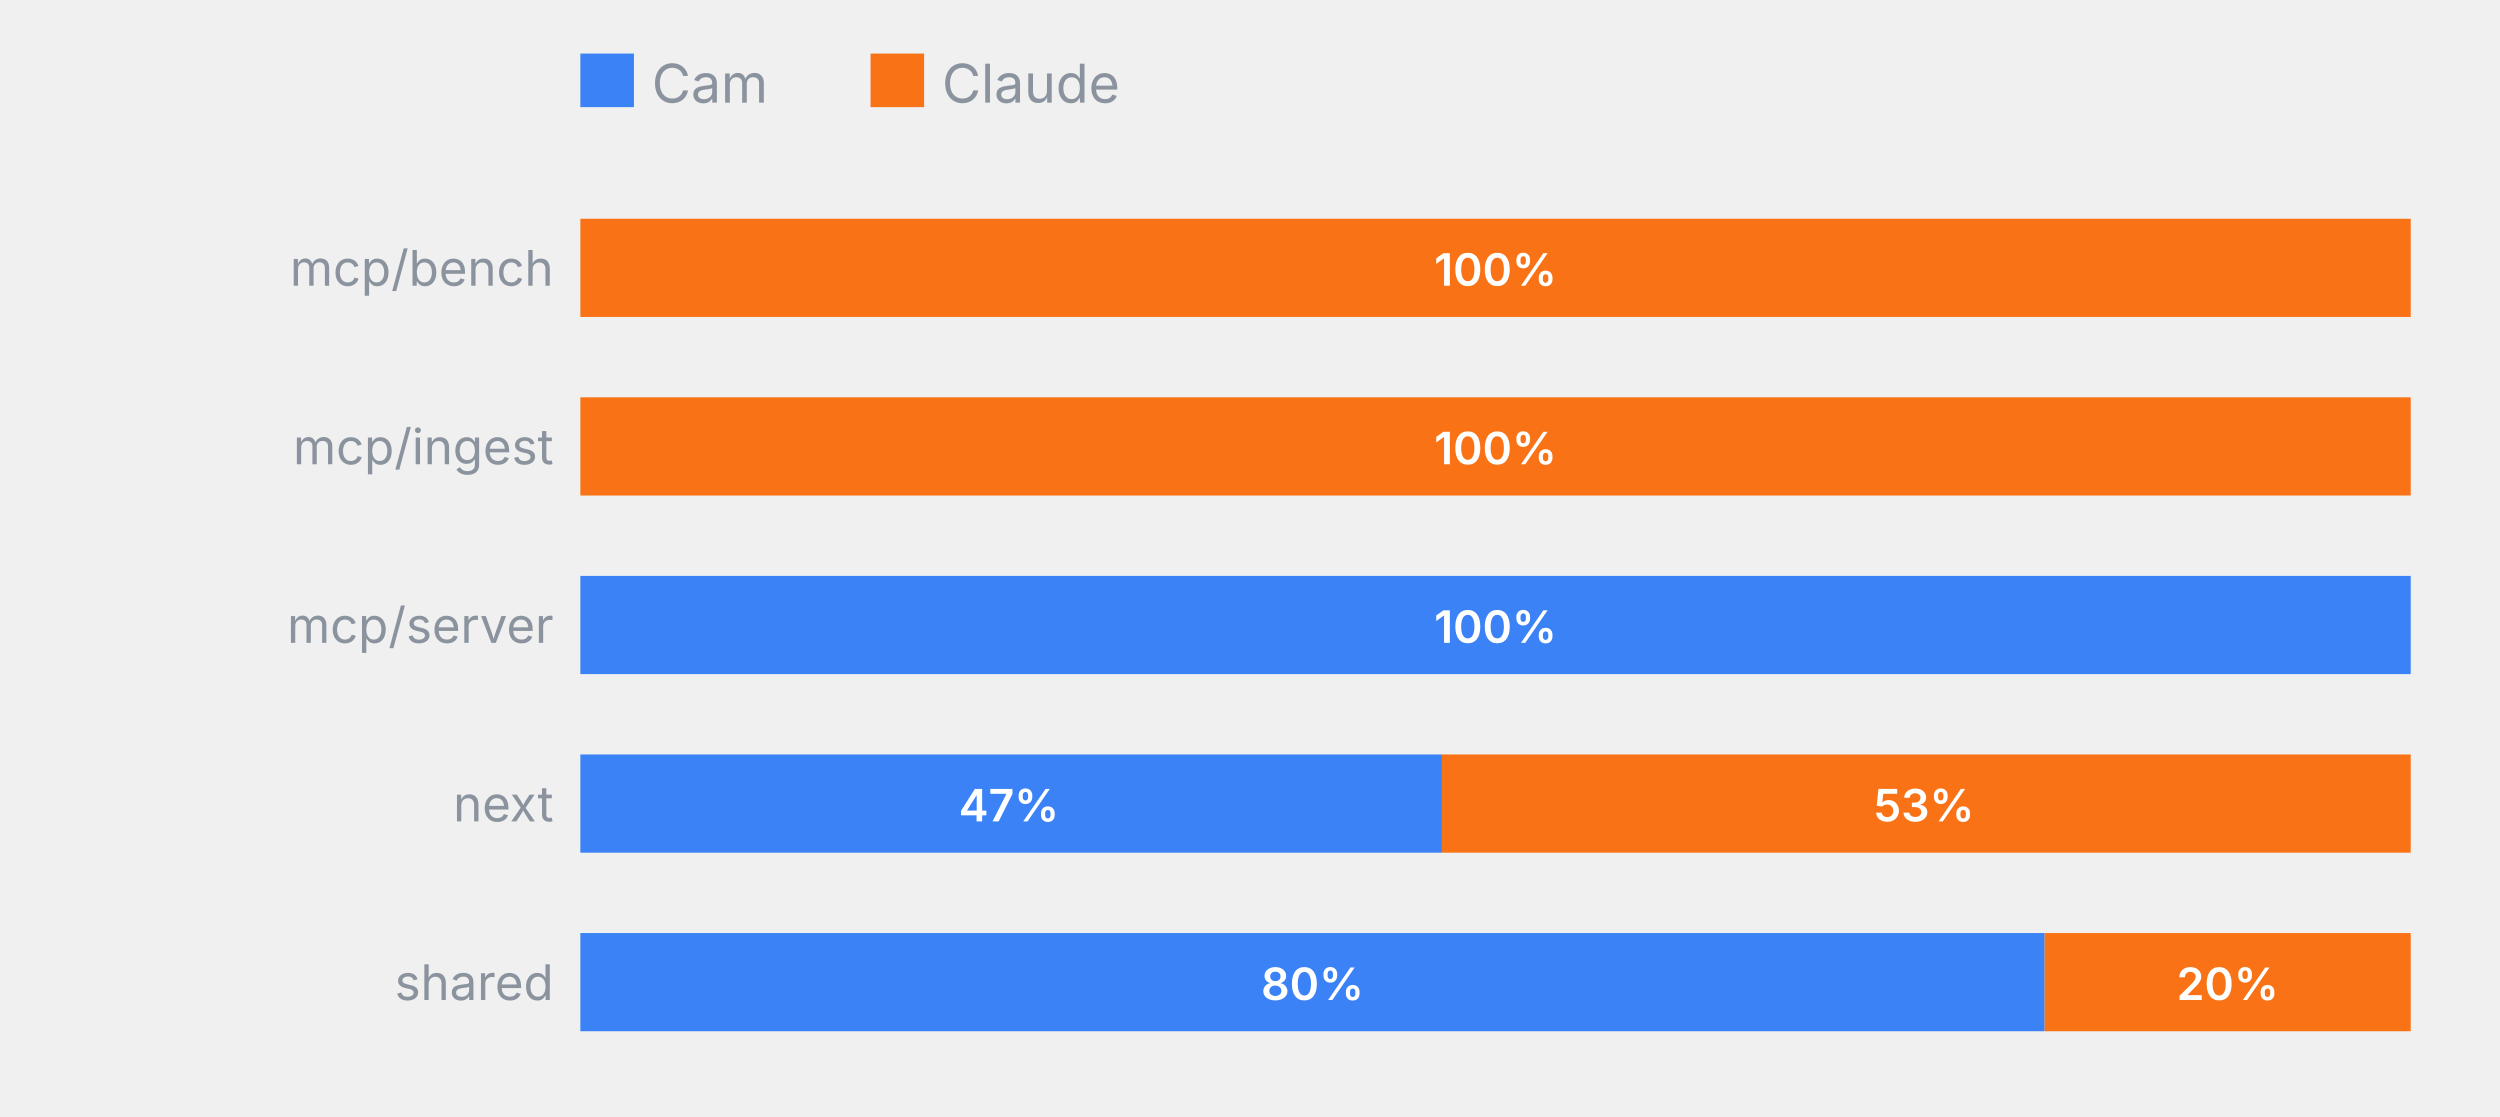
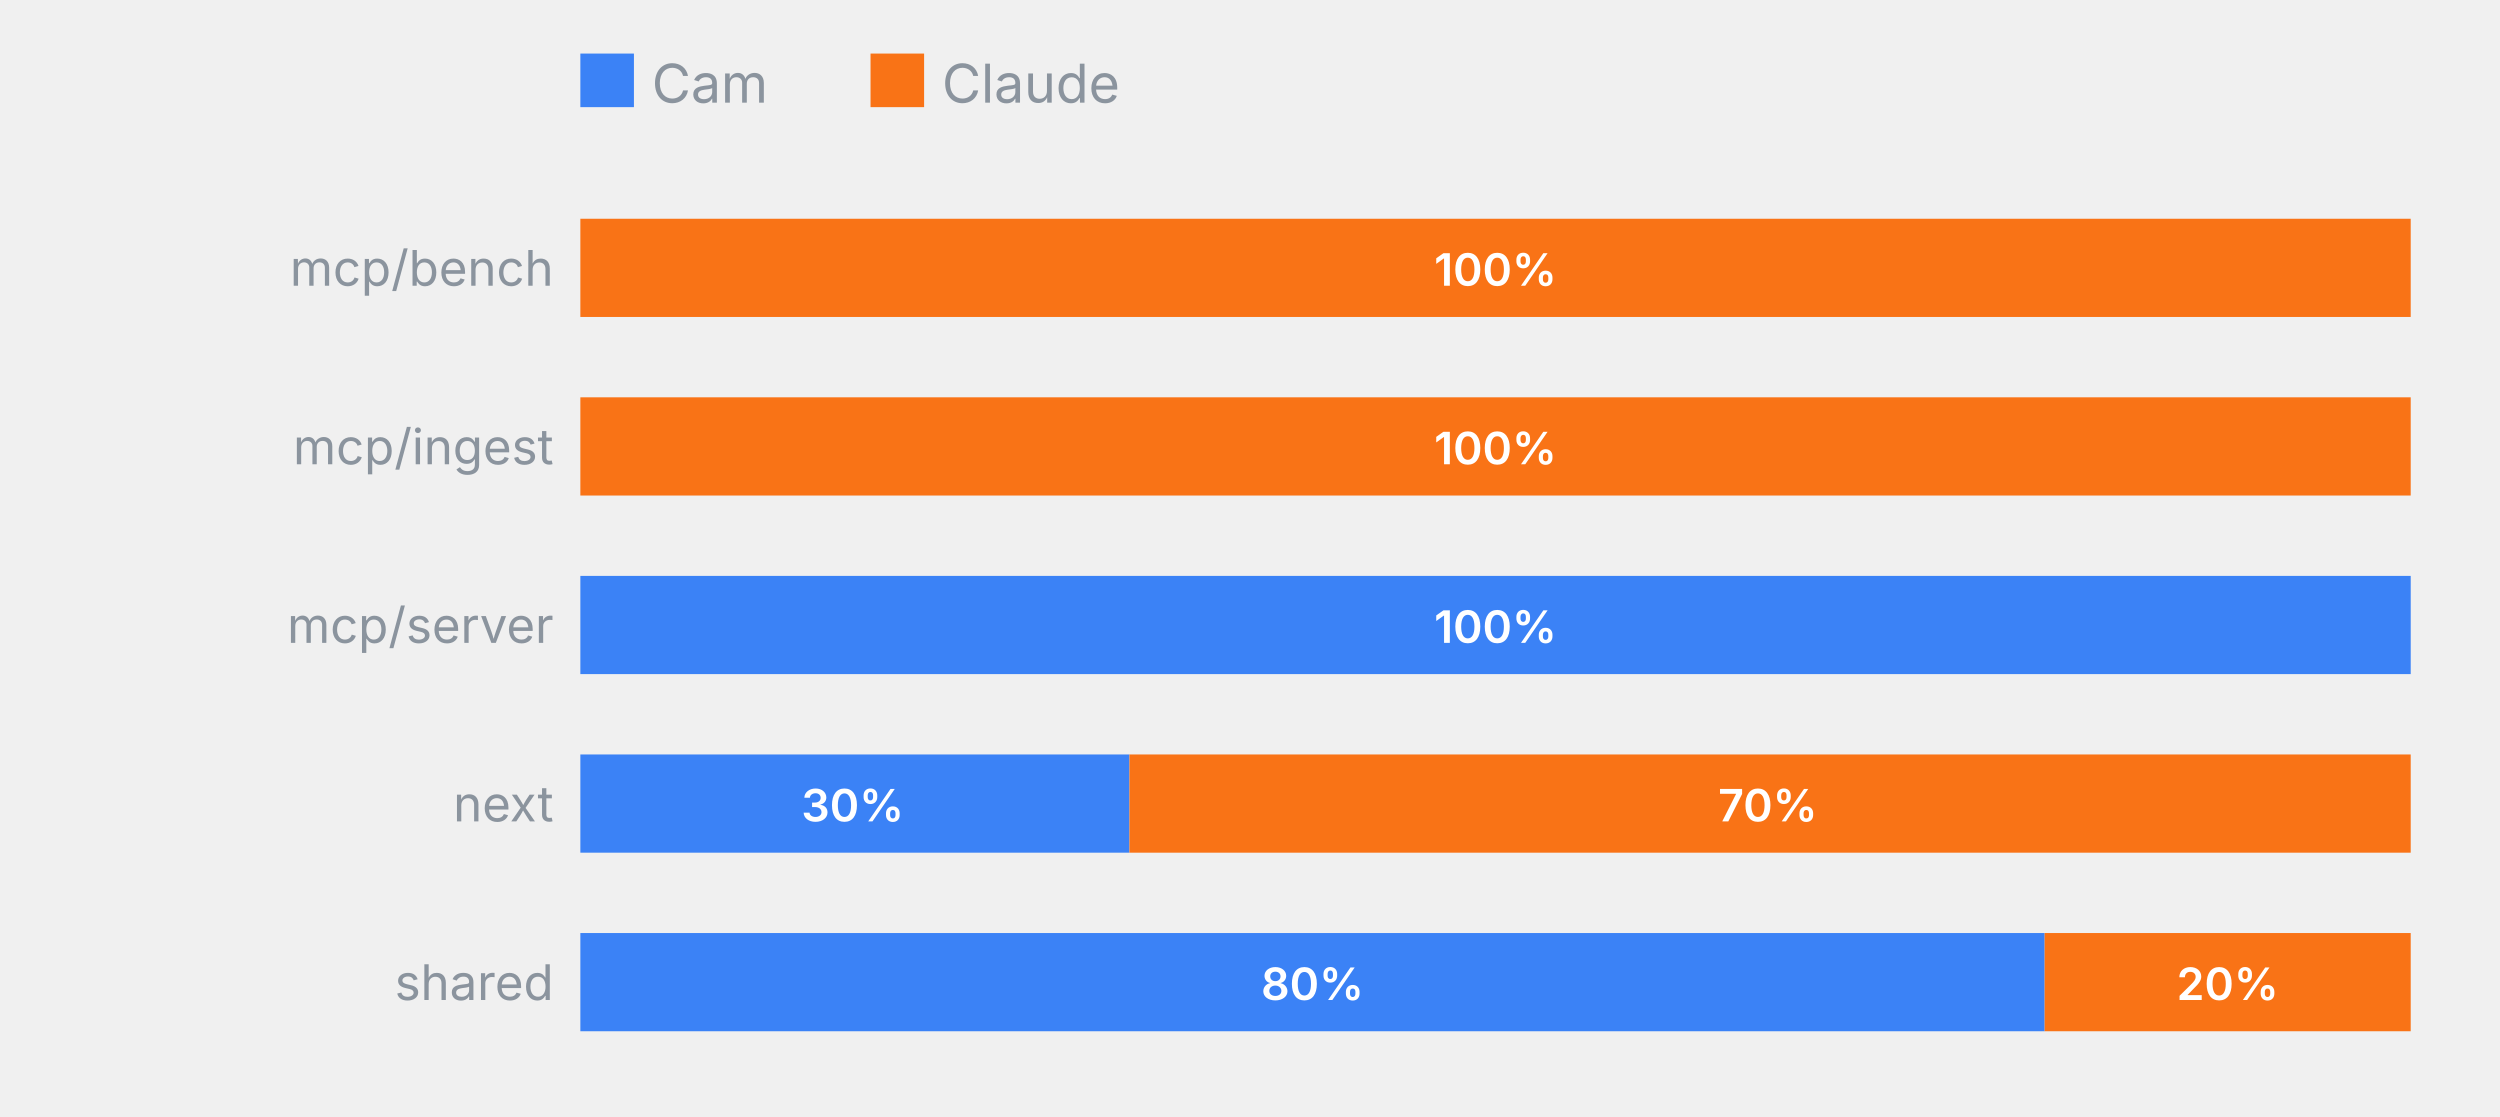
<svg xmlns="http://www.w3.org/2000/svg" width="560" height="250">
  <style>
  text { font-family: -apple-system, BlinkMacSystemFont, "Segoe UI", monospace; }
  .lbl { fill: #8b949e; font-size: 11px; }
  .pct { fill: #fff; font-size: 10px; font-weight: 600; }
  .leg { fill: #8b949e; font-size: 12px; }
</style>
  <rect x="130" y="12" width="12" height="12" fill="#3b82f6" />
  <text class="leg" x="146" y="23">Cam</text>
  <rect x="195" y="12" width="12" height="12" fill="#f97316" />
  <text class="leg" x="211" y="23">Claude</text>
  <text class="lbl" x="124" y="64" text-anchor="end">mcp/bench</text>
  <rect x="130" y="49" width="410" height="22" fill="#f97316" />
  <text class="pct" x="335" y="64" text-anchor="middle">100%</text>
  <text class="lbl" x="124" y="104" text-anchor="end">mcp/ingest</text>
  <rect x="130" y="89" width="410" height="22" fill="#f97316" />
  <text class="pct" x="335" y="104" text-anchor="middle">100%</text>
  <text class="lbl" x="124" y="144" text-anchor="end">mcp/server</text>
  <rect x="130" y="129" width="410" height="22" fill="#3b82f6" />
  <text class="pct" x="335" y="144" text-anchor="middle">100%</text>
  <text class="lbl" x="124" y="184" text-anchor="end">next</text>
-   <rect x="130" y="169" width="193" height="22" fill="#3b82f6" />
-   <text class="pct" x="226" y="184" text-anchor="middle">47%</text>
-   <rect x="323" y="169" width="217" height="22" fill="#f97316" />
-   <text class="pct" x="431" y="184" text-anchor="middle">53%</text>
+   <rect x="130" y="169" width="123" height="22" fill="#3b82f6" />
+   <text class="pct" x="191" y="184" text-anchor="middle">30%</text>
+   <rect x="253" y="169" width="287" height="22" fill="#f97316" />
+   <text class="pct" x="396" y="184" text-anchor="middle">70%</text>
  <text class="lbl" x="124" y="224" text-anchor="end">shared</text>
  <rect x="130" y="209" width="328" height="22" fill="#3b82f6" />
  <text class="pct" x="294" y="224" text-anchor="middle">80%</text>
  <rect x="458" y="209" width="82" height="22" fill="#f97316" />
  <text class="pct" x="499" y="224" text-anchor="middle">20%</text>
</svg>
